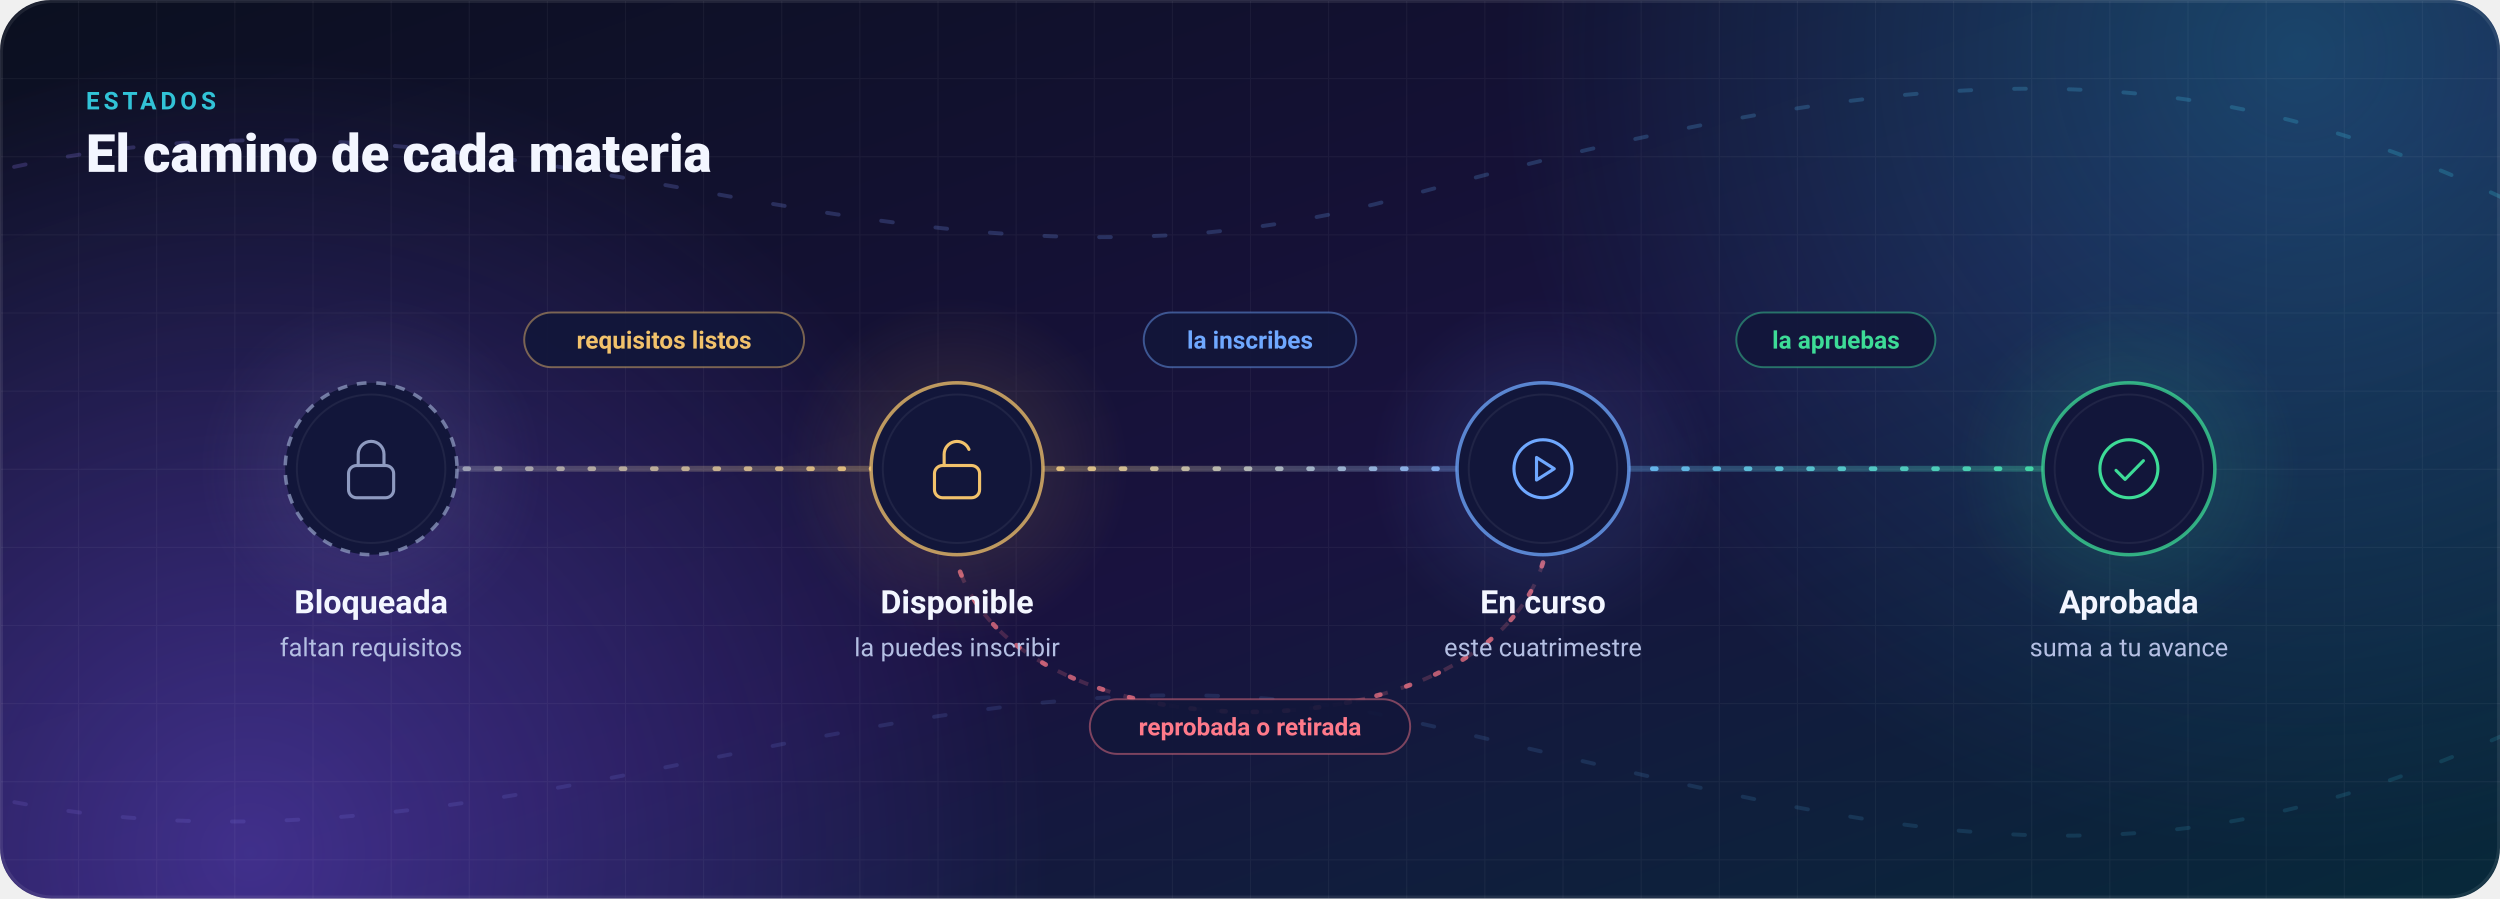
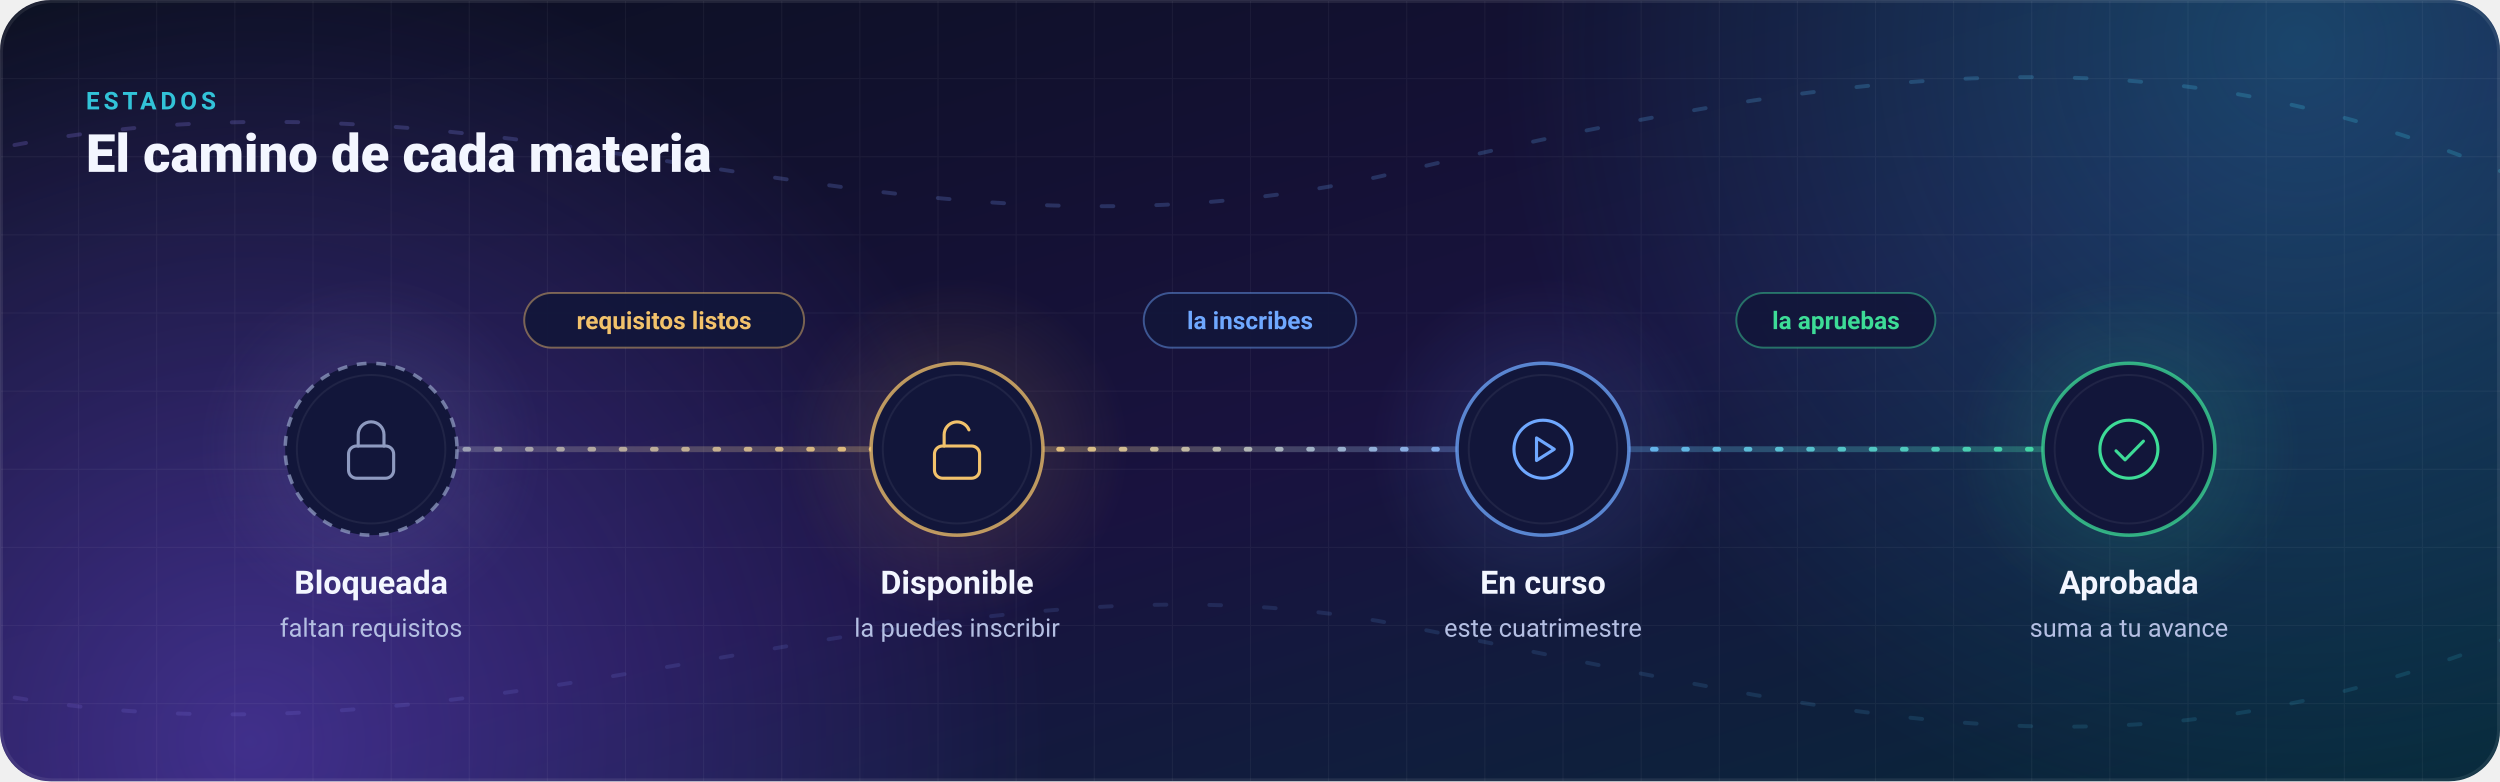
- <svg xmlns="http://www.w3.org/2000/svg" viewBox="0 0 1280 460" width="1280" height="460" role="img" aria-label="El camino de cada materia">
+ <svg xmlns="http://www.w3.org/2000/svg" viewBox="0 0 1280 400" width="1280" height="400" role="img" aria-label="El camino de cada materia">
  <defs>
    <linearGradient id="bg" x1="0" y1="0" x2="1" y2="1">
      <stop offset="0" stop-color="#0B1020" />
      <stop offset=".55" stop-color="#19123F" />
      <stop offset="1" stop-color="#07293A" />
    </linearGradient>
    <linearGradient id="ink" x1="0" y1="0" x2="1" y2="0">
      <stop offset="0" stop-color="#9B82FF" />
      <stop offset=".5" stop-color="#6FA8FF" />
      <stop offset="1" stop-color="#35D6EA" />
    </linearGradient>
    <radialGradient id="glow1" cx=".5" cy=".5" r=".5">
      <stop offset="0" stop-color="#7C5CFF" stop-opacity=".40" />
      <stop offset="1" stop-color="#7C5CFF" stop-opacity="0" />
    </radialGradient>
    <radialGradient id="glow2" cx=".5" cy=".5" r=".5">
      <stop offset="0" stop-color="#22C8E6" stop-opacity=".28" />
      <stop offset="1" stop-color="#22C8E6" stop-opacity="0" />
    </radialGradient>
    <radialGradient id="halo-green" cx=".5" cy=".5" r=".5">
      <stop offset="0" stop-color="#3DDC97" stop-opacity=".55" />
      <stop offset="1" stop-color="#3DDC97" stop-opacity="0" />
    </radialGradient>
    <radialGradient id="halo-gold" cx=".5" cy=".5" r=".5">
      <stop offset="0" stop-color="#F2C26B" stop-opacity=".55" />
      <stop offset="1" stop-color="#F2C26B" stop-opacity="0" />
    </radialGradient>
    <radialGradient id="halo-blue" cx=".5" cy=".5" r=".5">
      <stop offset="0" stop-color="#6FA8FF" stop-opacity=".55" />
      <stop offset="1" stop-color="#6FA8FF" stop-opacity="0" />
    </radialGradient>
    <radialGradient id="halo-red" cx=".5" cy=".5" r=".5">
      <stop offset="0" stop-color="#FF7A8A" stop-opacity=".55" />
      <stop offset="1" stop-color="#FF7A8A" stop-opacity="0" />
    </radialGradient>
    <radialGradient id="halo-violet" cx=".5" cy=".5" r=".5">
      <stop offset="0" stop-color="#A18BFF" stop-opacity=".55" />
      <stop offset="1" stop-color="#A18BFF" stop-opacity="0" />
    </radialGradient>
    <radialGradient id="halo-cyan" cx=".5" cy=".5" r=".5">
      <stop offset="0" stop-color="#35D6EA" stop-opacity=".55" />
      <stop offset="1" stop-color="#35D6EA" stop-opacity="0" />
    </radialGradient>
    <radialGradient id="halo-gray" cx=".5" cy=".5" r=".5">
      <stop offset="0" stop-color="#8E9AC0" stop-opacity=".55" />
      <stop offset="1" stop-color="#8E9AC0" stop-opacity="0" />
    </radialGradient>
    <pattern id="grid" width="40" height="40" patternUnits="userSpaceOnUse">
      <path d="M40 0H0V40" fill="none" stroke="#fff" stroke-opacity=".045" />
    </pattern>
    <filter id="blur" x="-60%" y="-60%" width="220%" height="220%">
      <feGaussianBlur stdDeviation="4" />
    </filter>
    <clipPath id="card">
-       <rect width="1280" height="460" rx="26" />
+       <rect width="1280" height="400" rx="26" />
    </clipPath>
  </defs>
  <style>
  text { font-family: ui-sans-serif, system-ui, -apple-system, 'Segoe UI', Roboto, Helvetica, Arial, sans-serif }
  .flow { fill: none; stroke: url(#ink); stroke-width: 2; stroke-linecap: round; stroke-dasharray: 6 22; opacity: .22; animation: run 12s linear infinite }
  .flow.b { animation-duration: 17s; opacity: .14 }
  .lnk { fill: none; stroke-width: 2.4; stroke-linecap: round; stroke-dasharray: 2 14; animation: run 3.2s linear infinite }
  .lnk.slow { animation-duration: 5s }
  @keyframes run { to { stroke-dashoffset: -560 } }
  @media (prefers-reduced-motion: reduce) { .flow, .lnk { animation: none } }
</style>
  <g clip-path="url(#card)">
-     <rect width="1280" height="460" fill="url(#bg)" />
-     <circle cx="128" cy="437" r="409.6" fill="url(#glow1)" />
-     <circle cx="1177.6" cy="27.6" r="409.6" fill="url(#glow2)" />
-     <rect width="1280" height="460" fill="url(#grid)" />
-     <path class="flow" d="M-20 92C256 18.4 448 174.8 716.8 101.2S1126.4 23 1300 110.4" />
-     <path class="flow b" d="M-20 404.8C243.2 469.2 473.6 312.8 716.8 368S1088 469.2 1300 368" />
+     <rect width="1280" height="400" fill="url(#bg)" />
+     <circle cx="128" cy="380" r="409.6" fill="url(#glow1)" />
+     <circle cx="1177.6" cy="24" r="409.6" fill="url(#glow2)" />
+     <rect width="1280" height="400" fill="url(#grid)" />
+     <path class="flow" d="M-20 80C256 16 448 152 716.8 88S1126.4 20 1300 96" />
+     <path class="flow b" d="M-20 352C243.2 408 473.6 272 716.8 320S1088 408 1300 320" />
  </g>
-   <rect x=".75" y=".75" width="1278.5" height="458.5" rx="26" fill="none" stroke="#fff" stroke-opacity=".08" stroke-width="1.5" />
+   <rect x=".75" y=".75" width="1278.5" height="398.5" rx="26" fill="none" stroke="#fff" stroke-opacity=".08" stroke-width="1.5" />
  <text x="44" y="56" font-size="12.5" font-weight="700" letter-spacing=".16em" fill="#35D6EA" opacity=".9">ESTADOS</text>
  <text x="44" y="88" font-size="27" font-weight="800" fill="#F3F6FF">El camino de cada materia</text>
  <defs>
    <linearGradient id="trk" gradientUnits="userSpaceOnUse" x1="190" y1="0" x2="1090" y2="0">
      <stop offset="0" stop-color="#8E9AC0" />
      <stop offset=".35" stop-color="#F2C26B" />
      <stop offset=".65" stop-color="#6FA8FF" />
      <stop offset="1" stop-color="#3DDC97" />
    </linearGradient>
  </defs>
-   <path d="M190 240 L1090 240" stroke="url(#trk)" stroke-width="3" stroke-opacity=".3" />
-   <path class="lnk slow" d="M190 240 L1090 240" stroke="url(#trk)" />
-   <path d="M790 288 C 760 390, 520 390, 490 288" fill="none" stroke="#FF7A8A" stroke-opacity=".2" stroke-width="2" stroke-dasharray="5 7" />
-   <path class="lnk slow" d="M790 288 C 760 390, 520 390, 490 288" stroke="#FF7A8A" stroke-opacity="0.7" />
+   <path d="M190 230 L1090 230" stroke="url(#trk)" stroke-width="3" stroke-opacity=".3" />
+   <path class="lnk slow" d="M190 230 L1090 230" stroke="url(#trk)" />
  <g>
-     <rect x="558.0" y="358" width="164.0" height="28" rx="14" fill="#12163A" fill-opacity=".92" stroke="#FF7A8A" stroke-opacity=".45" />
-     <text x="640.0" y="376.5" text-anchor="middle" font-size="12.5" font-weight="600" fill="#FF7A8A">reprobada o retirada</text>
+     <rect x="268.4" y="150" width="143.3" height="28" rx="14" fill="#12163A" fill-opacity=".92" stroke="#F2C26B" stroke-opacity=".45" />
+     <text x="340.0" y="168.5" text-anchor="middle" font-size="12.5" font-weight="600" fill="#F2C26B">requisitos listos</text>
  </g>
  <g>
-     <rect x="268.4" y="160" width="143.3" height="28" rx="14" fill="#12163A" fill-opacity=".92" stroke="#F2C26B" stroke-opacity=".45" />
-     <text x="340.0" y="178.5" text-anchor="middle" font-size="12.5" font-weight="600" fill="#F2C26B">requisitos listos</text>
+     <rect x="585.6" y="150" width="108.8" height="28" rx="14" fill="#12163A" fill-opacity=".92" stroke="#6FA8FF" stroke-opacity=".45" />
+     <text x="640.0" y="168.5" text-anchor="middle" font-size="12.5" font-weight="600" fill="#6FA8FF">la inscribes</text>
  </g>
  <g>
-     <rect x="585.6" y="160" width="108.8" height="28" rx="14" fill="#12163A" fill-opacity=".92" stroke="#6FA8FF" stroke-opacity=".45" />
-     <text x="640.0" y="178.5" text-anchor="middle" font-size="12.5" font-weight="600" fill="#6FA8FF">la inscribes</text>
+     <rect x="889.0" y="150" width="101.9" height="28" rx="14" fill="#12163A" fill-opacity=".92" stroke="#3DDC97" stroke-opacity=".45" />
+     <text x="940.0" y="168.5" text-anchor="middle" font-size="12.5" font-weight="600" fill="#3DDC97">la apruebas</text>
  </g>
  <g>
-     <rect x="889.0" y="160" width="101.9" height="28" rx="14" fill="#12163A" fill-opacity=".92" stroke="#3DDC97" stroke-opacity=".45" />
-     <text x="940.0" y="178.5" text-anchor="middle" font-size="12.5" font-weight="600" fill="#3DDC97">la apruebas</text>
-   </g>
-   <g>
-     <circle cx="190" cy="240" r="88" fill="url(#halo-gray)" opacity=".3">
+     <circle cx="190" cy="230" r="88" fill="url(#halo-gray)" opacity=".3">
      <animate attributeName="opacity" values=".3;.3;1;.3;.3" keyTimes="0;0.001;0.040;0.180;1" dur="8s" repeatCount="indefinite" />
    </circle>
-     <circle cx="190" cy="240" r="44" fill="#12163A" stroke="#8E9AC0" stroke-opacity=".75" stroke-width="1.8" stroke-dasharray="5 5" />
-     <circle cx="190" cy="240" r="38" fill="none" stroke="#fff" stroke-opacity=".06" />
-     <g transform="translate(170.2 220.2) scale(1.650)" fill="none" stroke="#8E9AC0" stroke-width="0.97" stroke-linecap="round" stroke-linejoin="round">
+     <circle cx="190" cy="230" r="44" fill="#12163A" stroke="#8E9AC0" stroke-opacity=".75" stroke-width="1.8" stroke-dasharray="5 5" />
+     <circle cx="190" cy="230" r="38" fill="none" stroke="#fff" stroke-opacity=".06" />
+     <g transform="translate(170.2 210.2) scale(1.650)" fill="none" stroke="#8E9AC0" stroke-width="0.97" stroke-linecap="round" stroke-linejoin="round">
      <rect x="5" y="11" width="14" height="10" rx="2.5" />
      <path d="M8 11V7.5a4 4 0 0 1 8 0V11" />
    </g>
-     <text x="190" y="314" text-anchor="middle" font-size="16.5" font-weight="700" fill="#F3F6FF">Bloqueada</text>
-     <text x="190" y="336" text-anchor="middle" font-size="13" fill="#B4BFE3">faltan requisitos</text>
+     <text x="190" y="304" text-anchor="middle" font-size="16.5" font-weight="700" fill="#F3F6FF">Bloqueada</text>
+     <text x="190" y="326" text-anchor="middle" font-size="13" fill="#B4BFE3">faltan requisitos</text>
  </g>
  <g>
-     <circle cx="490" cy="240" r="88" fill="url(#halo-gold)" opacity=".3">
+     <circle cx="490" cy="230" r="88" fill="url(#halo-gold)" opacity=".3">
      <animate attributeName="opacity" values=".3;.3;1;.3;.3" keyTimes="0;0.260;0.300;0.440;1" dur="8s" repeatCount="indefinite" />
    </circle>
-     <circle cx="490" cy="240" r="44" fill="#12163A" stroke="#F2C26B" stroke-opacity=".75" stroke-width="1.8" />
-     <circle cx="490" cy="240" r="38" fill="none" stroke="#fff" stroke-opacity=".06" />
-     <g transform="translate(470.2 220.2) scale(1.650)" fill="none" stroke="#F2C26B" stroke-width="0.97" stroke-linecap="round" stroke-linejoin="round">
+     <circle cx="490" cy="230" r="44" fill="#12163A" stroke="#F2C26B" stroke-opacity=".75" stroke-width="1.8" />
+     <circle cx="490" cy="230" r="38" fill="none" stroke="#fff" stroke-opacity=".06" />
+     <g transform="translate(470.2 210.2) scale(1.650)" fill="none" stroke="#F2C26B" stroke-width="0.97" stroke-linecap="round" stroke-linejoin="round">
      <rect x="5" y="11" width="14" height="10" rx="2.5" />
      <path d="M8 11V7.5a4 4 0 0 1 7.7-1.5" />
    </g>
-     <text x="490" y="314" text-anchor="middle" font-size="16.5" font-weight="700" fill="#F3F6FF">Disponible</text>
-     <text x="490" y="336" text-anchor="middle" font-size="13" fill="#B4BFE3">la puedes inscribir</text>
+     <text x="490" y="304" text-anchor="middle" font-size="16.5" font-weight="700" fill="#F3F6FF">Disponible</text>
+     <text x="490" y="326" text-anchor="middle" font-size="13" fill="#B4BFE3">la puedes inscribir</text>
  </g>
  <g>
-     <circle cx="790" cy="240" r="88" fill="url(#halo-blue)" opacity=".3">
+     <circle cx="790" cy="230" r="88" fill="url(#halo-blue)" opacity=".3">
      <animate attributeName="opacity" values=".3;.3;1;.3;.3" keyTimes="0;0.520;0.560;0.700;1" dur="8s" repeatCount="indefinite" />
    </circle>
-     <circle cx="790" cy="240" r="44" fill="#12163A" stroke="#6FA8FF" stroke-opacity=".75" stroke-width="1.8" />
-     <circle cx="790" cy="240" r="38" fill="none" stroke="#fff" stroke-opacity=".06" />
-     <g transform="translate(770.2 220.2) scale(1.650)" fill="none" stroke="#6FA8FF" stroke-width="0.97" stroke-linecap="round" stroke-linejoin="round">
+     <circle cx="790" cy="230" r="44" fill="#12163A" stroke="#6FA8FF" stroke-opacity=".75" stroke-width="1.8" />
+     <circle cx="790" cy="230" r="38" fill="none" stroke="#fff" stroke-opacity=".06" />
+     <g transform="translate(770.2 210.2) scale(1.650)" fill="none" stroke="#6FA8FF" stroke-width="0.97" stroke-linecap="round" stroke-linejoin="round">
      <circle cx="12" cy="12" r="9" />
      <path d="M10 8.5v7l5.5-3.5z" />
    </g>
-     <text x="790" y="314" text-anchor="middle" font-size="16.5" font-weight="700" fill="#F3F6FF">En curso</text>
-     <text x="790" y="336" text-anchor="middle" font-size="13" fill="#B4BFE3">este cuatrimestre</text>
+     <text x="790" y="304" text-anchor="middle" font-size="16.5" font-weight="700" fill="#F3F6FF">En curso</text>
+     <text x="790" y="326" text-anchor="middle" font-size="13" fill="#B4BFE3">este cuatrimestre</text>
  </g>
  <g>
-     <circle cx="1090" cy="240" r="88" fill="url(#halo-green)" opacity=".3">
+     <circle cx="1090" cy="230" r="88" fill="url(#halo-green)" opacity=".3">
      <animate attributeName="opacity" values=".3;.3;1;.3;.3" keyTimes="0;0.780;0.820;0.960;1" dur="8s" repeatCount="indefinite" />
    </circle>
-     <circle cx="1090" cy="240" r="44" fill="#12163A" stroke="#3DDC97" stroke-opacity=".75" stroke-width="1.8" />
-     <circle cx="1090" cy="240" r="38" fill="none" stroke="#fff" stroke-opacity=".06" />
-     <g transform="translate(1070.2 220.2) scale(1.650)" fill="none" stroke="#3DDC97" stroke-width="0.97" stroke-linecap="round" stroke-linejoin="round">
+     <circle cx="1090" cy="230" r="44" fill="#12163A" stroke="#3DDC97" stroke-opacity=".75" stroke-width="1.8" />
+     <circle cx="1090" cy="230" r="38" fill="none" stroke="#fff" stroke-opacity=".06" />
+     <g transform="translate(1070.2 210.2) scale(1.650)" fill="none" stroke="#3DDC97" stroke-width="0.97" stroke-linecap="round" stroke-linejoin="round">
      <circle cx="12" cy="12" r="9" />
      <path d="M8 12.5l2.8 2.8L16.5 9.5" />
    </g>
-     <text x="1090" y="314" text-anchor="middle" font-size="16.5" font-weight="700" fill="#F3F6FF">Aprobada</text>
-     <text x="1090" y="336" text-anchor="middle" font-size="13" fill="#B4BFE3">suma a tu avance</text>
+     <text x="1090" y="304" text-anchor="middle" font-size="16.5" font-weight="700" fill="#F3F6FF">Aprobada</text>
+     <text x="1090" y="326" text-anchor="middle" font-size="13" fill="#B4BFE3">suma a tu avance</text>
  </g>
  <g opacity="0">
    <animate attributeName="opacity" values="0;1;1;0" keyTimes="0;.03;.9;1" dur="8s" repeatCount="indefinite" />
    <circle r="13" fill="#fff" opacity=".35" filter="url(#blur)">
-       <animateMotion dur="8s" repeatCount="indefinite" keyPoints="0;0;1;1" keyTimes="0;.04;.82;1" calcMode="linear" path="M190 240 L1090 240" />
+       <animateMotion dur="8s" repeatCount="indefinite" keyPoints="0;0;1;1" keyTimes="0;.04;.82;1" calcMode="linear" path="M190 230 L1090 230" />
    </circle>
    <circle r="6" fill="#fff">
-       <animateMotion dur="8s" repeatCount="indefinite" keyPoints="0;0;1;1" keyTimes="0;.04;.82;1" calcMode="linear" path="M190 240 L1090 240" />
+       <animateMotion dur="8s" repeatCount="indefinite" keyPoints="0;0;1;1" keyTimes="0;.04;.82;1" calcMode="linear" path="M190 230 L1090 230" />
    </circle>
  </g>
</svg>
